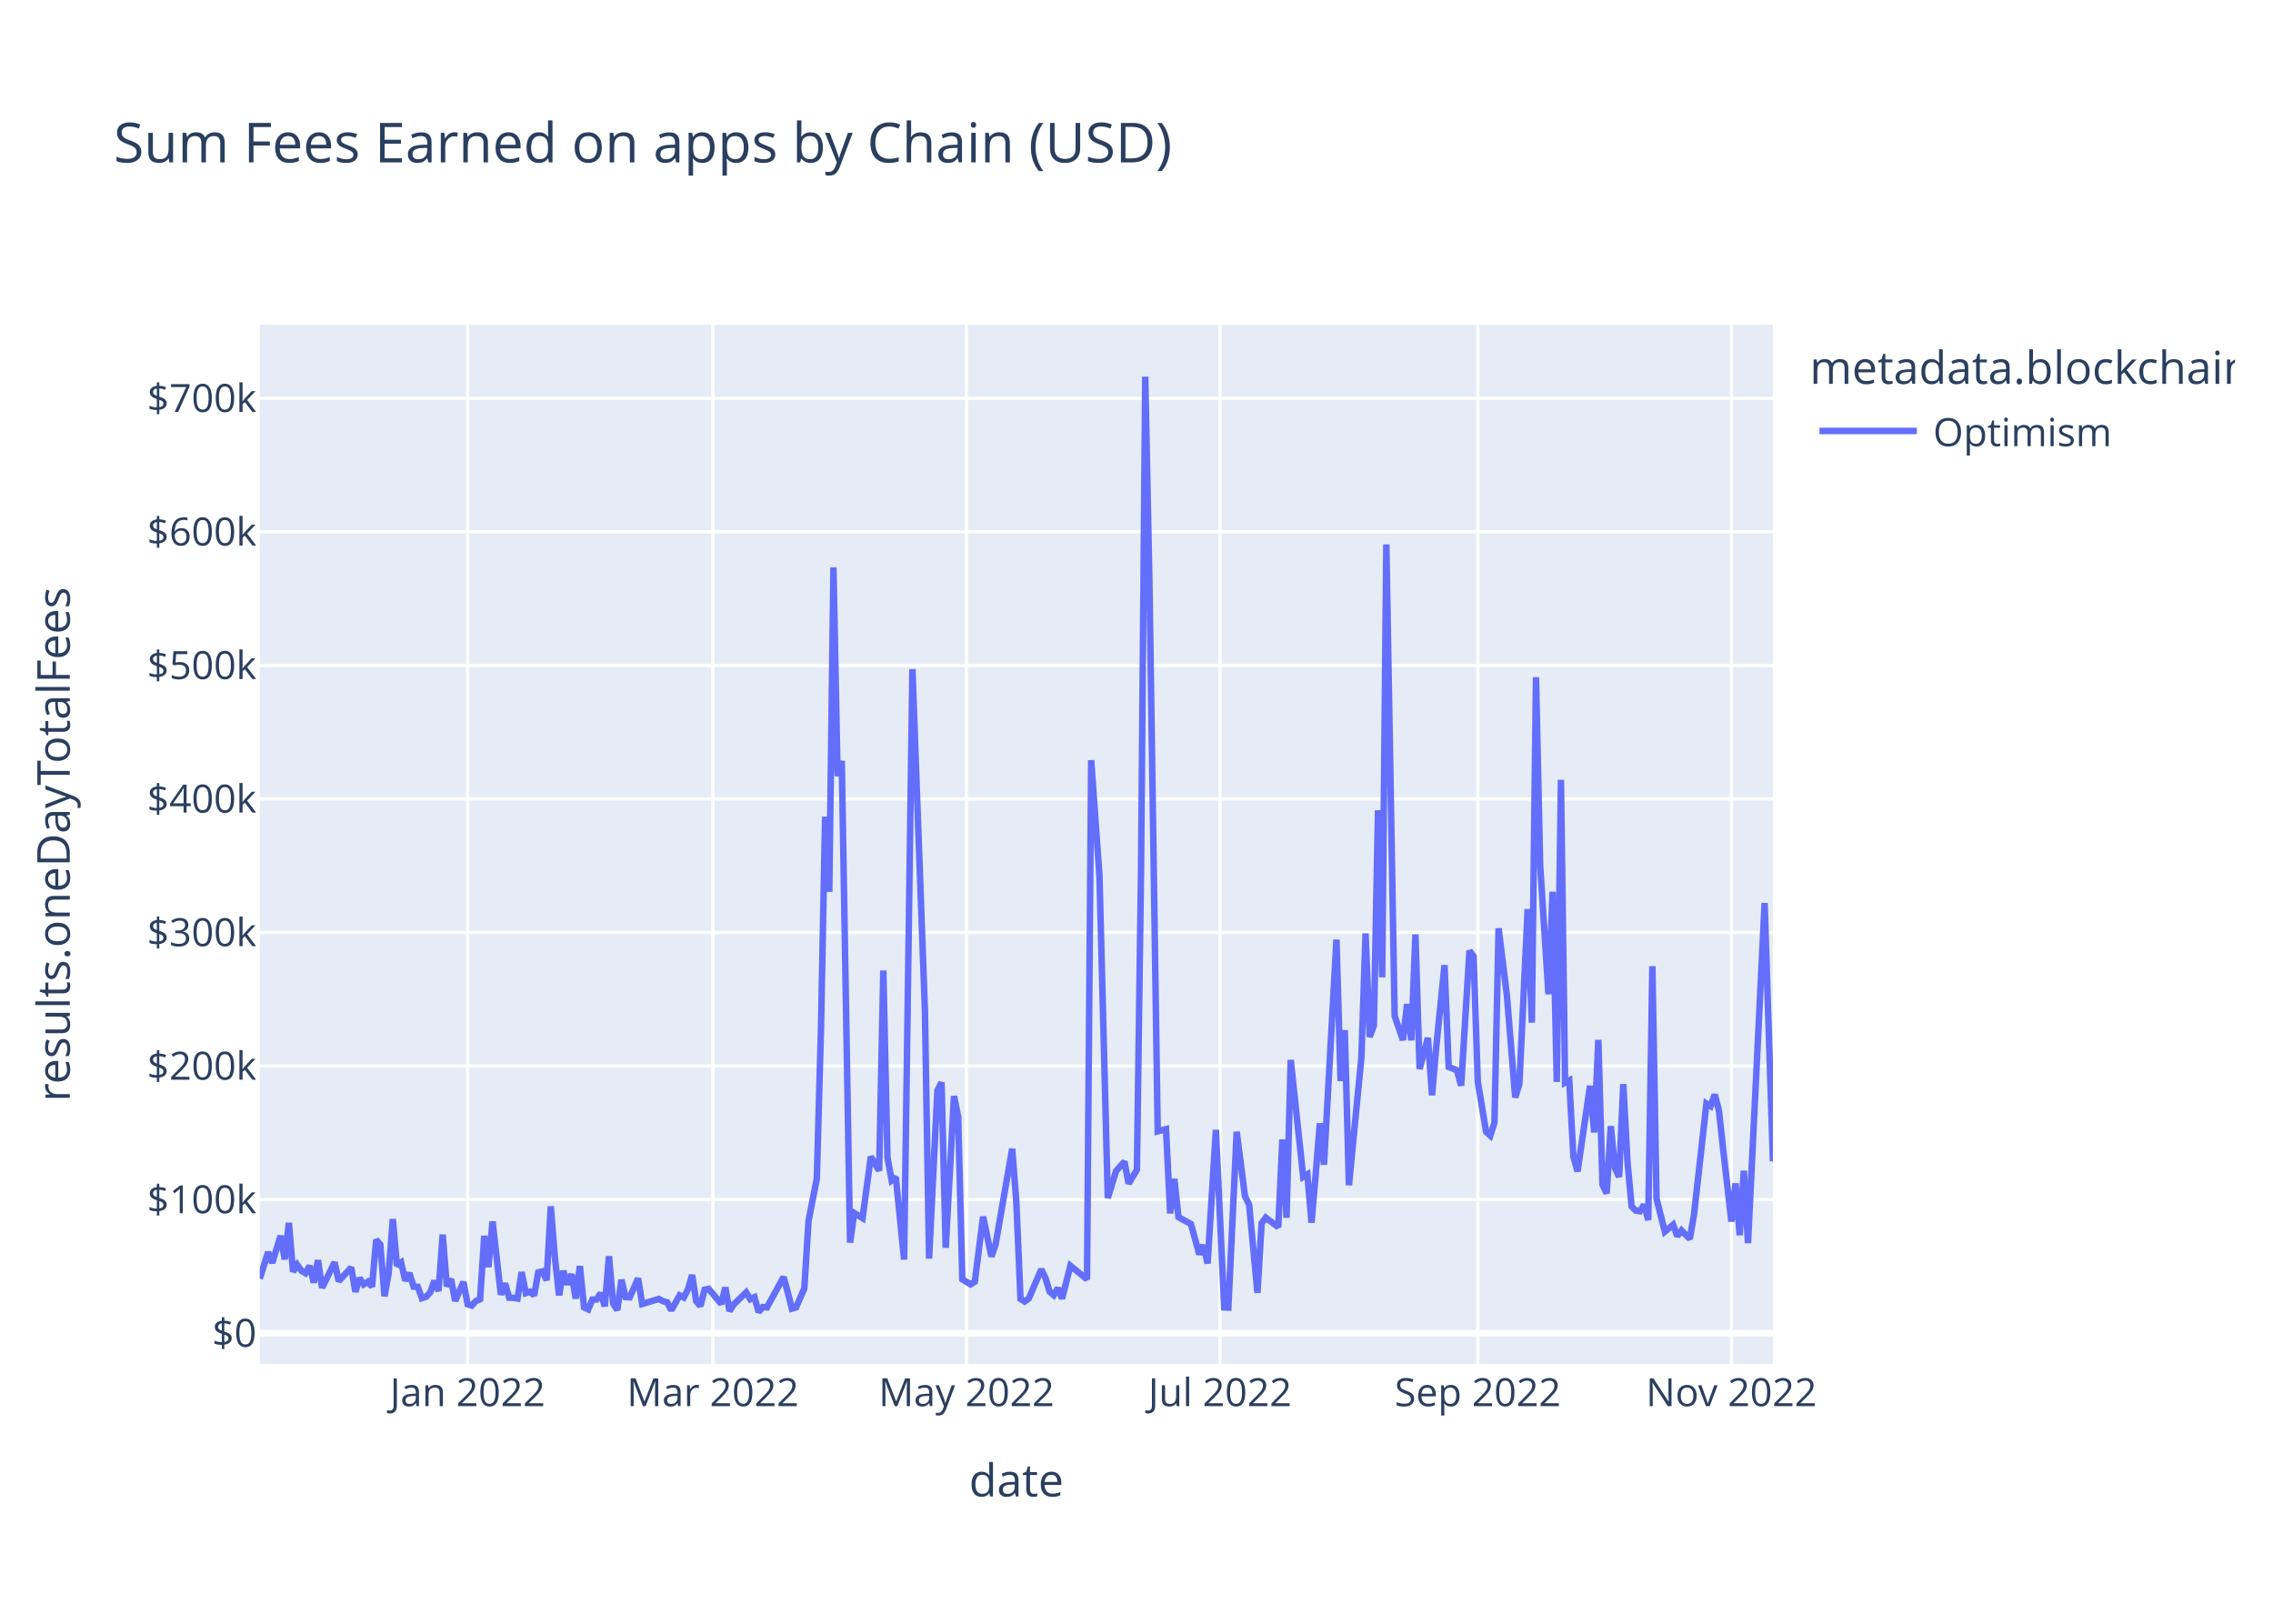
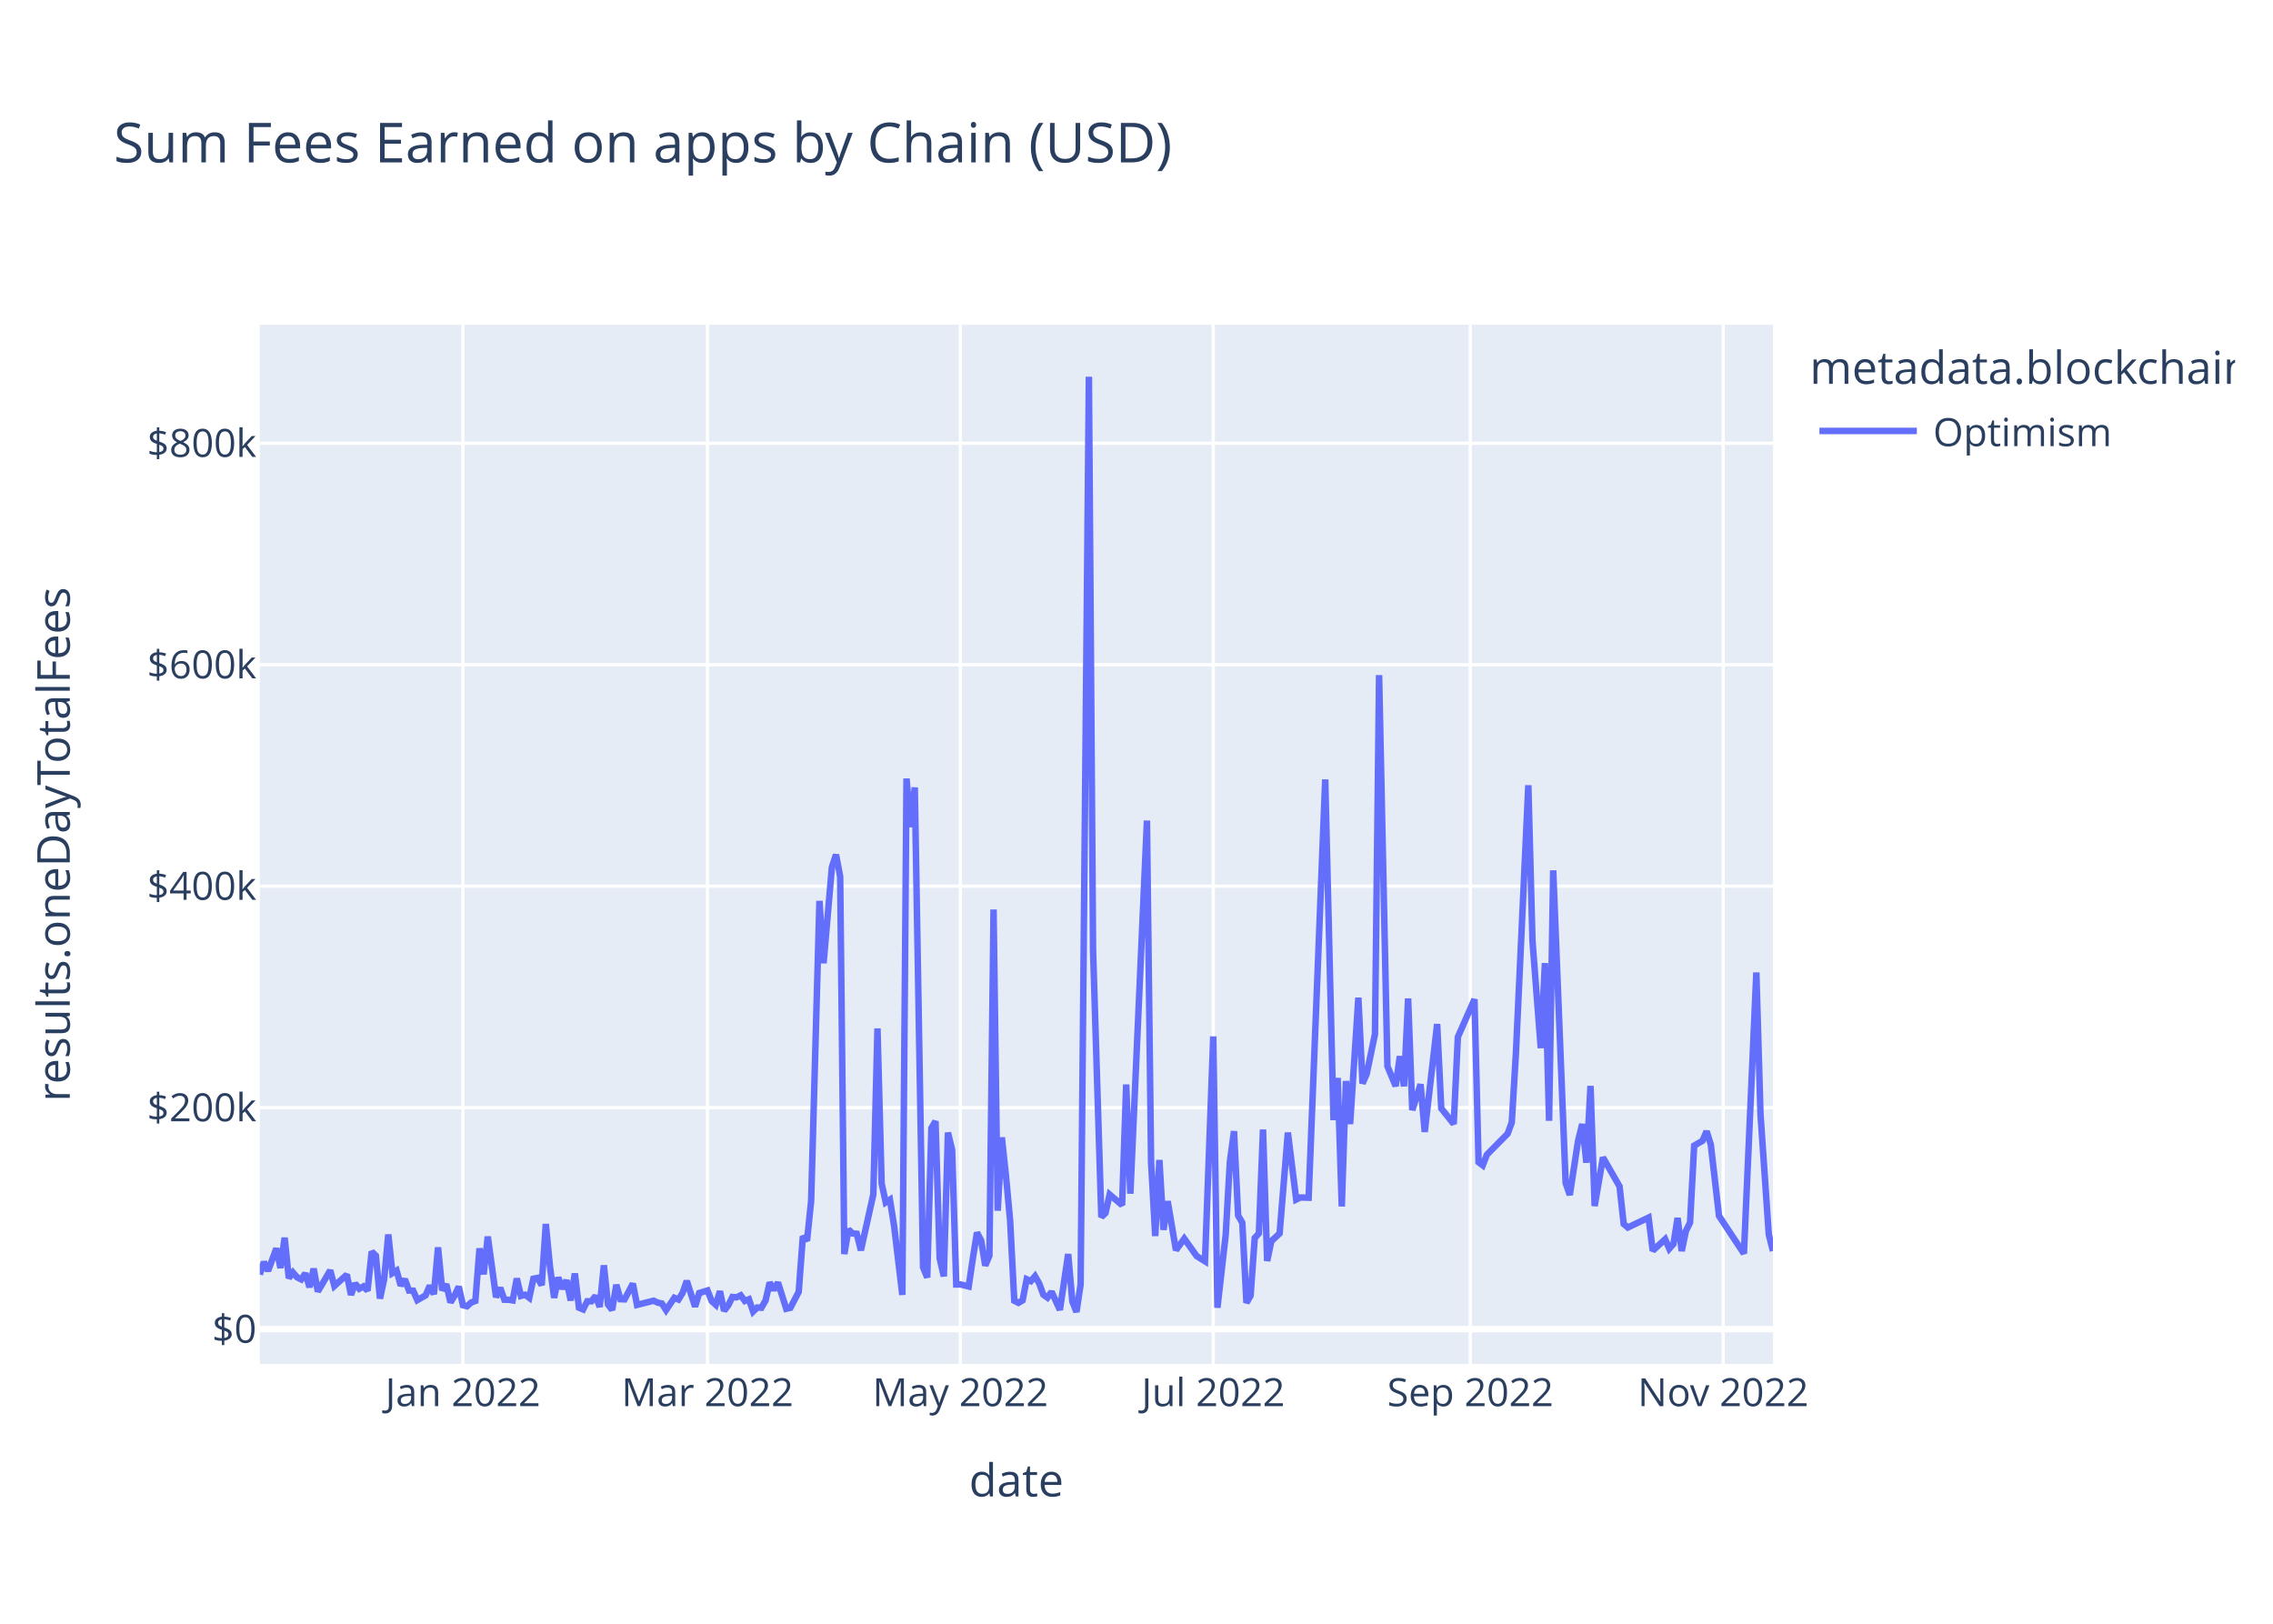
<svg xmlns="http://www.w3.org/2000/svg" class="main-svg" width="700" height="500" style="" viewBox="0 0 700 500">
  <rect x="0" y="0" width="700" height="500" style="fill: rgb(255, 255, 255); fill-opacity: 1;" />
-   <defs id="defs-146e56">
+   <defs id="defs-2a79c2">
    <g class="clips">
-       <clipPath id="clip146e56xyplot" class="plotclip">
+       <clipPath id="clip2a79c2xyplot" class="plotclip">
        <rect width="466" height="320" />
      </clipPath>
-       <clipPath class="axesclip" id="clip146e56x">
+       <clipPath class="axesclip" id="clip2a79c2x">
        <rect x="80" y="0" width="466" height="500" />
      </clipPath>
-       <clipPath class="axesclip" id="clip146e56y">
+       <clipPath class="axesclip" id="clip2a79c2y">
        <rect x="0" y="100" width="700" height="320" />
      </clipPath>
-       <clipPath class="axesclip" id="clip146e56xy">
+       <clipPath class="axesclip" id="clip2a79c2xy">
        <rect x="80" y="100" width="466" height="320" />
      </clipPath>
    </g>
    <g class="gradients" />
    <g class="patterns" />
  </defs>
  <g class="bglayer">
    <rect class="bg" x="80" y="100" width="466" height="320" style="fill: rgb(229, 236, 246); fill-opacity: 1; stroke-width: 0;" />
  </g>
  <g class="layer-below">
    <g class="imagelayer" />
    <g class="shapelayer" />
  </g>
  <g class="cartesianlayer">
    <g class="subplot xy">
      <g class="layer-subplot">
        <g class="shapelayer" />
        <g class="imagelayer" />
      </g>
      <g class="minor-gridlayer">
        <g class="x" />
        <g class="y" />
      </g>
      <g class="gridlayer">
        <g class="x">
-           <path class="xgrid crisp" transform="translate(144.01,0)" d="M0,100v320" style="stroke: rgb(255, 255, 255); stroke-opacity: 1; stroke-width: 1px;" />
-           <path class="xgrid crisp" transform="translate(219.54,0)" d="M0,100v320" style="stroke: rgb(255, 255, 255); stroke-opacity: 1; stroke-width: 1px;" />
-           <path class="xgrid crisp" transform="translate(297.64,0)" d="M0,100v320" style="stroke: rgb(255, 255, 255); stroke-opacity: 1; stroke-width: 1px;" />
-           <path class="xgrid crisp" transform="translate(375.73,0)" d="M0,100v320" style="stroke: rgb(255, 255, 255); stroke-opacity: 1; stroke-width: 1px;" />
-           <path class="xgrid crisp" transform="translate(455.1,0)" d="M0,100v320" style="stroke: rgb(255, 255, 255); stroke-opacity: 1; stroke-width: 1px;" />
-           <path class="xgrid crisp" transform="translate(533.2,0)" d="M0,100v320" style="stroke: rgb(255, 255, 255); stroke-opacity: 1; stroke-width: 1px;" />
+           <path class="xgrid crisp" transform="translate(142.56,0)" d="M0,100v320" style="stroke: rgb(255, 255, 255); stroke-opacity: 1; stroke-width: 1px;" />
+           <path class="xgrid crisp" transform="translate(217.88,0)" d="M0,100v320" style="stroke: rgb(255, 255, 255); stroke-opacity: 1; stroke-width: 1px;" />
+           <path class="xgrid crisp" transform="translate(295.76,0)" d="M0,100v320" style="stroke: rgb(255, 255, 255); stroke-opacity: 1; stroke-width: 1px;" />
+           <path class="xgrid crisp" transform="translate(373.64,0)" d="M0,100v320" style="stroke: rgb(255, 255, 255); stroke-opacity: 1; stroke-width: 1px;" />
+           <path class="xgrid crisp" transform="translate(452.8,0)" d="M0,100v320" style="stroke: rgb(255, 255, 255); stroke-opacity: 1; stroke-width: 1px;" />
+           <path class="xgrid crisp" transform="translate(530.68,0)" d="M0,100v320" style="stroke: rgb(255, 255, 255); stroke-opacity: 1; stroke-width: 1px;" />
        </g>
        <g class="y">
-           <path class="ygrid crisp" transform="translate(0,369.39)" d="M80,0h466" style="stroke: rgb(255, 255, 255); stroke-opacity: 1; stroke-width: 1px;" />
-           <path class="ygrid crisp" transform="translate(0,328.27)" d="M80,0h466" style="stroke: rgb(255, 255, 255); stroke-opacity: 1; stroke-width: 1px;" />
-           <path class="ygrid crisp" transform="translate(0,287.15)" d="M80,0h466" style="stroke: rgb(255, 255, 255); stroke-opacity: 1; stroke-width: 1px;" />
-           <path class="ygrid crisp" transform="translate(0,246.02)" d="M80,0h466" style="stroke: rgb(255, 255, 255); stroke-opacity: 1; stroke-width: 1px;" />
-           <path class="ygrid crisp" transform="translate(0,204.9)" d="M80,0h466" style="stroke: rgb(255, 255, 255); stroke-opacity: 1; stroke-width: 1px;" />
-           <path class="ygrid crisp" transform="translate(0,163.77)" d="M80,0h466" style="stroke: rgb(255, 255, 255); stroke-opacity: 1; stroke-width: 1px;" />
-           <path class="ygrid crisp" transform="translate(0,122.65)" d="M80,0h466" style="stroke: rgb(255, 255, 255); stroke-opacity: 1; stroke-width: 1px;" />
+           <path class="ygrid crisp" transform="translate(0,341.08)" d="M80,0h466" style="stroke: rgb(255, 255, 255); stroke-opacity: 1; stroke-width: 1px;" />
+           <path class="ygrid crisp" transform="translate(0,272.88)" d="M80,0h466" style="stroke: rgb(255, 255, 255); stroke-opacity: 1; stroke-width: 1px;" />
+           <path class="ygrid crisp" transform="translate(0,204.69)" d="M80,0h466" style="stroke: rgb(255, 255, 255); stroke-opacity: 1; stroke-width: 1px;" />
+           <path class="ygrid crisp" transform="translate(0,136.49)" d="M80,0h466" style="stroke: rgb(255, 255, 255); stroke-opacity: 1; stroke-width: 1px;" />
        </g>
      </g>
      <g class="zerolinelayer">
-         <path class="yzl zl crisp" transform="translate(0,410.52)" d="M80,0h466" style="stroke: rgb(255, 255, 255); stroke-opacity: 1; stroke-width: 2px;" />
+         <path class="yzl zl crisp" transform="translate(0,409.28)" d="M80,0h466" style="stroke: rgb(255, 255, 255); stroke-opacity: 1; stroke-width: 2px;" />
      </g>
      <path class="xlines-below" />
      <path class="ylines-below" />
      <g class="overlines-below" />
      <g class="xaxislayer-below" />
      <g class="yaxislayer-below" />
      <g class="overaxes-below" />
-       <g class="plot" transform="translate(80,100)" clip-path="url(#clip146e56xyplot)">
+       <g class="plot" transform="translate(80,100)" clip-path="url(#clip2a79c2xyplot)">
        <g class="scatterlayer mlayer">
-           <g class="trace scatter tracef9a2b3" style="stroke-miterlimit: 2; opacity: 1;">
+           <g class="trace scatter traceff1403" style="stroke-miterlimit: 2; opacity: 1;">
            <g class="fills" />
            <g class="errorbars" />
            <g class="lines">
-               <path class="js-line" d="M0,293.73L2.56,285.57L3.84,288.89L6.4,280.55L7.68,287.79L8.96,276.57L10.24,291.59L11.52,289.47L12.8,291.28L14.08,292.05L15.36,289.81L16.64,294.94L17.92,288.06L19.2,296.54L20.48,293.95L23.04,288.71L24.32,294.5L28.16,290.3L29.45,297.79L30.73,293.57L32.01,295.5L33.29,294.68L34.57,296.22L35.85,281.76L37.13,283.24L38.41,299.17L39.69,292L40.97,275.38L42.25,289.74L43.53,288.78L44.81,294.34L46.09,292.01L47.37,296.21L48.65,296.25L49.93,299.74L51.21,299.32L52.49,297.99L53.77,294.41L55.05,297.55L56.33,280.16L57.61,296.09L58.89,293.87L60.17,300.59L62.73,294.75L64.01,301.64L65.29,302.03L66.57,300.63L67.85,300.07L69.13,280.55L70.41,290.17L71.69,276.15L74.25,298.67L75.53,295.21L76.81,299.6L78.09,299.63L79.37,299.85L80.65,291.72L81.93,298.19L83.21,297.75L84.49,298.88L85.77,291.8L87.05,291.5L88.34,294.21L89.62,271.47L90.9,287.35L92.18,298.89L93.46,291.34L94.74,295.52L96.02,292.37L97.3,299.87L98.58,289.85L99.86,302.57L101.14,303.2L102.42,300.18L103.7,300.17L104.98,298.19L106.26,302.26L107.54,286.83L108.82,301.4L110.1,303.4L111.38,294.08L112.66,299.4L113.94,299.47L116.5,293.64L117.78,301.53L122.9,299.98L124.18,300.69L125.46,301.02L126.74,303.46L129.3,298.9L130.58,299.54L131.86,297.05L133.14,292.61L134.42,300.73L135.7,302.15L136.98,297.13L138.26,296.89L142.1,301.5L143.38,296.46L144.66,303.71L145.95,301.69L149.79,297.97L151.07,300.07L152.35,299.45L153.63,304L154.91,302.49L156.19,302.58L161.31,293.23L162.59,297.93L163.87,302.96L165.15,302.59L167.71,296.71L168.99,276.04L171.55,262.91L172.83,216.76L174.11,151.5L175.39,174.63L176.67,74.71L177.95,138.96L179.23,134.31L181.79,282.64L183.07,273.52L185.63,275.1L188.19,256.17L190.75,260.49L192.03,198.85L193.31,256.41L194.59,263.46L195.87,262.45L198.43,287.85L200.99,106.04L204.84,211.1L206.12,287.55L208.68,235.86L209.96,233.32L211.24,284.24L213.8,237.53L215.08,243.92L216.36,293.93L218.92,295.5L220.2,294.68L222.76,274.66L225.32,286.93L226.6,283.22L231.72,253.74L233,270.18L234.28,299.97L235.56,300.75L236.84,299.84L240.68,290.88L241.96,293.52L243.24,297.73L244.52,298.82L245.8,296.65L247.08,299.88L249.64,289.76L254.76,293.93L256.04,134.09L258.6,169.82L261.16,268.91L263.73,260.54L266.29,257.7L267.57,264.47L270.13,260.21L271.41,166.91L272.69,16L273.97,78.81L276.53,248.39L279.09,247.71L280.37,273.64L281.65,263.03L282.93,274.81L286.77,276.92L289.33,286.24L290.61,283.41L291.89,289.06L294.45,247.93L297.01,302.59L298.29,302.64L300.85,248.49L303.41,268.36L304.69,270.99L307.25,298.11L308.53,276.67L309.81,274.96L313.65,277.87L314.93,250.88L316.21,274.99L317.49,226.4L321.34,262.39L322.62,261.63L323.9,276.5L325.18,261.71L326.46,245.92L327.74,258.65L331.58,189.34L332.86,232.88L334.14,217.24L335.42,264.96L339.26,225.64L340.54,187.43L341.82,219.3L343.1,215.79L344.38,149.51L345.66,200.94L346.94,67.64L349.5,212.87L352.06,220.27L353.34,209.18L354.62,220.35L355.9,187.73L357.18,229.17L359.74,219.6L361.02,237.27L362.3,222.52L364.86,197.21L366.14,228.55L368.7,229.59L369.98,234.32L372.54,192.77L373.82,194.49L375.1,233.04L377.66,248.52L378.95,249.69L380.23,245.74L381.51,185.85L384.07,206.55L386.63,237.95L387.91,233.79L390.47,179.94L391.75,214.9L393.03,108.53L394.31,166.43L396.87,206.15L398.15,174.59L399.43,233.16L400.71,140.14L401.99,233.37L403.27,232.7L404.55,256.2L405.83,260.7L409.67,234.36L410.95,248.71L412.23,220.21L413.51,264.8L414.79,267.48L416.07,246.78L417.35,259.68L418.63,262.39L419.91,233.83L421.19,257.5L422.47,271.46L423.75,272.77L425.03,272.98L426.31,270.99L427.59,275.7L428.87,197.53L430.15,269.11L432.71,279.25L435.27,277.13L436.55,280.65L437.84,278.9L440.4,281.51L441.68,274.09L445.52,239.82L446.8,240.6L448.08,237.04L449.36,241.9L450.64,253.65L453.2,276.15L454.48,264.41L455.76,280.35L457.04,260.51L458.32,282.8L463.44,178.07L466,257.61" style="vector-effect: non-scaling-stroke; fill: none; stroke: rgb(99, 110, 250); stroke-opacity: 1; stroke-width: 2px; opacity: 1;" />
+               <path class="js-line" d="M0,292.45L1.28,288.59L2.55,291.34L5.11,284.43L6.38,290.43L7.66,281.13L8.94,293.58L10.21,291.83L11.49,293.32L12.77,293.96L14.04,292.11L15.32,296.36L16.6,290.66L17.87,297.69L19.15,295.54L21.7,291.19L22.98,295.99L26.81,292.51L28.09,298.72L29.36,295.22L30.64,296.83L31.92,296.14L33.19,297.42L34.47,285.43L35.75,286.66L37.02,299.87L38.3,293.92L39.58,280.14L40.85,292.04L42.13,291.25L43.41,295.86L44.68,293.93L45.96,297.41L47.24,297.44L48.52,300.34L51.07,298.89L52.35,295.92L53.62,298.52L54.9,284.11L56.18,297.31L57.45,295.47L58.73,301.05L60.01,298.94L61.28,296.2L62.56,301.91L63.84,302.23L65.11,301.08L66.39,300.61L67.67,284.42L68.94,292.4L70.22,280.78L72.77,299.45L74.05,296.58L75.33,300.22L76.6,300.24L77.88,300.43L79.16,293.69L80.43,299.05L81.71,298.69L82.99,299.63L84.26,293.76L85.54,293.51L86.82,295.75L88.09,276.9L89.37,290.07L90.65,299.64L91.92,293.38L93.2,296.84L94.48,294.23L95.75,300.45L97.03,292.14L98.31,302.68L99.58,303.21L100.86,300.7L102.14,300.7L103.41,299.05L104.69,302.43L105.97,289.63L107.24,301.72L108.52,303.37L109.8,295.64L111.07,300.06L112.35,300.11L114.9,295.28L116.18,301.82L121.29,300.53L122.56,301.12L123.84,301.4L125.12,303.42L127.67,299.64L128.95,300.17L130.22,298.11L131.5,294.43L134.05,302.33L135.33,298.17L137.88,297.38L139.16,300.62L140.44,301.79L141.72,297.62L142.99,303.63L144.27,301.96L145.55,299.38L146.82,299.49L148.1,298.87L149.38,300.61L150.65,300.1L151.93,303.87L153.21,302.62L154.48,302.69L155.76,300.47L157.04,294.93L158.31,297.22L159.59,294.94L162.14,303.01L163.42,302.7L165.97,297.82L167.25,280.69L168.53,282.05L169.8,269.8L172.36,177.42L173.63,196.61L176.19,167.03L177.46,163.17L178.74,169.92L180.02,286.16L181.29,278.6L182.57,279.82L183.85,279.91L185.12,285L188.95,267.8L190.23,216.69L191.51,264.42L192.78,270.26L194.06,269.42L195.34,277.4L197.89,298.74L199.17,139.73L200.44,154.68L201.72,142.47L204.27,290.23L205.55,293.39L206.83,247.38L208.1,245.26L209.38,287.48L210.66,293.03L211.93,248.76L213.21,254.05L214.49,295.52L215.76,295.51L218.32,296.14L219.59,287.59L220.87,279.54L222.15,281.96L223.42,289.72L224.7,286.64L225.98,180.07L227.25,272.82L228.53,250.24L229.81,262.2L231.08,275.83L232.36,300.53L233.64,301.18L234.92,300.42L236.19,293.91L237.47,294.5L238.75,292.99L240.02,295.18L241.3,298.67L242.58,299.58L243.85,297.78L246.41,303.35L248.96,286.17L250.24,300.76L251.51,304L252.79,295.52L255.34,16L256.62,192.62L259.17,274.77L260.45,273.54L261.73,267.84L265.56,271.09L266.83,233.95L268.11,267.57L273.22,152.69L274.49,257.76L275.77,280.62L277.05,257.2L278.32,278.7L279.6,269.9L282.15,284.96L284.71,281.42L288.54,286.79L291.09,288.38L293.64,219.15L294.92,302.7L297.47,280.24L298.75,257.84L300.03,248.32L301.3,274.32L302.58,276.5L303.86,301.18L305.13,298.99L306.41,281.21L307.69,279.8L308.96,247.82L310.24,288.29L311.52,282.2L314.07,279.82L316.62,248.76L319.18,269.37L320.45,268.74L323.01,268.81L328.12,140.01L330.67,244.9L331.95,231.94L333.22,271.5L334.5,232.88L335.78,246.13L338.33,207.22L339.61,233.64L340.88,230.74L343.44,218.42L344.71,107.89L347.27,228.32L349.82,234.44L351.1,225.25L352.37,234.51L353.65,207.46L354.93,241.83L357.48,233.89L358.76,248.55L362.59,215.33L363.86,241.31L367.69,246.1L368.97,219.33L374.08,207.71L375.35,257.87L376.63,258.84L377.91,255.56L384.29,249.11L385.57,245.66L386.84,224.45L390.67,141.8L391.95,189.8L394.5,222.74L395.78,196.57L397.06,245.13L398.33,168.01L402.16,264.24L403.44,267.97L405.99,251.3L407.27,246.13L408.55,258.03L409.82,234.39L411.1,271.37L413.65,256.42L418.76,265.32L420.04,276.89L421.32,277.98L427.7,274.94L428.98,285.13L432.81,281.59L434.08,284.51L435.36,283.06L436.64,275.05L437.91,285.23L439.19,279.07L440.47,276.5L441.74,252.77L444.3,251.3L445.57,248.35L446.85,252.38L449.4,274.44L457.06,286.02L460.89,199.45L462.17,243.14L464.72,280.14L466,285.22" style="vector-effect: non-scaling-stroke; fill: none; stroke: rgb(99, 110, 250); stroke-opacity: 1; stroke-width: 2px; opacity: 1;" />
            </g>
            <g class="points" />
            <g class="text" />
          </g>
        </g>
      </g>
      <g class="overplot" />
      <path class="xlines-above crisp" d="M0,0" style="fill: none;" />
      <path class="ylines-above crisp" d="M0,0" style="fill: none;" />
      <g class="overlines-above" />
      <g class="xaxislayer-above">
        <g class="xtick">
-           <text text-anchor="middle" x="0" y="433" transform="translate(144.01,0)" style="font-family: 'Open Sans', verdana, arial, sans-serif; font-size: 12px; fill: rgb(42, 63, 95); fill-opacity: 1; white-space: pre; opacity: 1;">Jan 2022</text>
+           <text text-anchor="middle" x="0" y="433" transform="translate(142.56,0)" style="font-family: 'Open Sans', verdana, arial, sans-serif; font-size: 12px; fill: rgb(42, 63, 95); fill-opacity: 1; white-space: pre; opacity: 1;">Jan 2022</text>
        </g>
        <g class="xtick">
-           <text text-anchor="middle" x="0" y="433" style="font-family: 'Open Sans', verdana, arial, sans-serif; font-size: 12px; fill: rgb(42, 63, 95); fill-opacity: 1; white-space: pre; opacity: 1;" transform="translate(219.54,0)">Mar 2022</text>
+           <text text-anchor="middle" x="0" y="433" style="font-family: 'Open Sans', verdana, arial, sans-serif; font-size: 12px; fill: rgb(42, 63, 95); fill-opacity: 1; white-space: pre; opacity: 1;" transform="translate(217.88,0)">Mar 2022</text>
        </g>
        <g class="xtick">
-           <text text-anchor="middle" x="0" y="433" style="font-family: 'Open Sans', verdana, arial, sans-serif; font-size: 12px; fill: rgb(42, 63, 95); fill-opacity: 1; white-space: pre; opacity: 1;" transform="translate(297.64,0)">May 2022</text>
+           <text text-anchor="middle" x="0" y="433" style="font-family: 'Open Sans', verdana, arial, sans-serif; font-size: 12px; fill: rgb(42, 63, 95); fill-opacity: 1; white-space: pre; opacity: 1;" transform="translate(295.76,0)">May 2022</text>
        </g>
        <g class="xtick">
-           <text text-anchor="middle" x="0" y="433" style="font-family: 'Open Sans', verdana, arial, sans-serif; font-size: 12px; fill: rgb(42, 63, 95); fill-opacity: 1; white-space: pre; opacity: 1;" transform="translate(375.73,0)">Jul 2022</text>
+           <text text-anchor="middle" x="0" y="433" style="font-family: 'Open Sans', verdana, arial, sans-serif; font-size: 12px; fill: rgb(42, 63, 95); fill-opacity: 1; white-space: pre; opacity: 1;" transform="translate(373.64,0)">Jul 2022</text>
        </g>
        <g class="xtick">
-           <text text-anchor="middle" x="0" y="433" style="font-family: 'Open Sans', verdana, arial, sans-serif; font-size: 12px; fill: rgb(42, 63, 95); fill-opacity: 1; white-space: pre; opacity: 1;" transform="translate(455.1,0)">Sep 2022</text>
+           <text text-anchor="middle" x="0" y="433" style="font-family: 'Open Sans', verdana, arial, sans-serif; font-size: 12px; fill: rgb(42, 63, 95); fill-opacity: 1; white-space: pre; opacity: 1;" transform="translate(452.8,0)">Sep 2022</text>
        </g>
        <g class="xtick">
-           <text text-anchor="middle" x="0" y="433" style="font-family: 'Open Sans', verdana, arial, sans-serif; font-size: 12px; fill: rgb(42, 63, 95); fill-opacity: 1; white-space: pre; opacity: 1;" transform="translate(533.2,0)">Nov 2022</text>
+           <text text-anchor="middle" x="0" y="433" style="font-family: 'Open Sans', verdana, arial, sans-serif; font-size: 12px; fill: rgb(42, 63, 95); fill-opacity: 1; white-space: pre; opacity: 1;" transform="translate(530.68,0)">Nov 2022</text>
        </g>
      </g>
      <g class="yaxislayer-above">
        <g class="ytick">
-           <text text-anchor="end" x="79" y="4.2" transform="translate(0,410.52)" style="font-family: 'Open Sans', verdana, arial, sans-serif; font-size: 12px; fill: rgb(42, 63, 95); fill-opacity: 1; white-space: pre; opacity: 1;">$0</text>
+           <text text-anchor="end" x="79" y="4.2" transform="translate(0,409.28)" style="font-family: 'Open Sans', verdana, arial, sans-serif; font-size: 12px; fill: rgb(42, 63, 95); fill-opacity: 1; white-space: pre; opacity: 1;">$0</text>
        </g>
        <g class="ytick">
-           <text text-anchor="end" x="79" y="4.2" style="font-family: 'Open Sans', verdana, arial, sans-serif; font-size: 12px; fill: rgb(42, 63, 95); fill-opacity: 1; white-space: pre; opacity: 1;" transform="translate(0,369.39)">$100k</text>
+           <text text-anchor="end" x="79" y="4.2" style="font-family: 'Open Sans', verdana, arial, sans-serif; font-size: 12px; fill: rgb(42, 63, 95); fill-opacity: 1; white-space: pre; opacity: 1;" transform="translate(0,341.08)">$200k</text>
        </g>
        <g class="ytick">
-           <text text-anchor="end" x="79" y="4.2" style="font-family: 'Open Sans', verdana, arial, sans-serif; font-size: 12px; fill: rgb(42, 63, 95); fill-opacity: 1; white-space: pre; opacity: 1;" transform="translate(0,328.27)">$200k</text>
+           <text text-anchor="end" x="79" y="4.2" style="font-family: 'Open Sans', verdana, arial, sans-serif; font-size: 12px; fill: rgb(42, 63, 95); fill-opacity: 1; white-space: pre; opacity: 1;" transform="translate(0,272.88)">$400k</text>
        </g>
        <g class="ytick">
-           <text text-anchor="end" x="79" y="4.2" style="font-family: 'Open Sans', verdana, arial, sans-serif; font-size: 12px; fill: rgb(42, 63, 95); fill-opacity: 1; white-space: pre; opacity: 1;" transform="translate(0,287.15)">$300k</text>
+           <text text-anchor="end" x="79" y="4.2" style="font-family: 'Open Sans', verdana, arial, sans-serif; font-size: 12px; fill: rgb(42, 63, 95); fill-opacity: 1; white-space: pre; opacity: 1;" transform="translate(0,204.69)">$600k</text>
        </g>
        <g class="ytick">
-           <text text-anchor="end" x="79" y="4.2" style="font-family: 'Open Sans', verdana, arial, sans-serif; font-size: 12px; fill: rgb(42, 63, 95); fill-opacity: 1; white-space: pre; opacity: 1;" transform="translate(0,246.02)">$400k</text>
-         </g>
-         <g class="ytick">
-           <text text-anchor="end" x="79" y="4.2" style="font-family: 'Open Sans', verdana, arial, sans-serif; font-size: 12px; fill: rgb(42, 63, 95); fill-opacity: 1; white-space: pre; opacity: 1;" transform="translate(0,204.9)">$500k</text>
-         </g>
-         <g class="ytick">
-           <text text-anchor="end" x="79" y="4.2" style="font-family: 'Open Sans', verdana, arial, sans-serif; font-size: 12px; fill: rgb(42, 63, 95); fill-opacity: 1; white-space: pre; opacity: 1;" transform="translate(0,163.77)">$600k</text>
-         </g>
-         <g class="ytick">
-           <text text-anchor="end" x="79" y="4.2" style="font-family: 'Open Sans', verdana, arial, sans-serif; font-size: 12px; fill: rgb(42, 63, 95); fill-opacity: 1; white-space: pre; opacity: 1;" transform="translate(0,122.65)">$700k</text>
+           <text text-anchor="end" x="79" y="4.2" style="font-family: 'Open Sans', verdana, arial, sans-serif; font-size: 12px; fill: rgb(42, 63, 95); fill-opacity: 1; white-space: pre; opacity: 1;" transform="translate(0,136.49)">$800k</text>
        </g>
      </g>
      <g class="overaxes-above" />
    </g>
  </g>
  <g class="polarlayer" />
  <g class="smithlayer" />
  <g class="ternarylayer" />
  <g class="geolayer" />
  <g class="funnelarealayer" />
  <g class="pielayer" />
  <g class="iciclelayer" />
  <g class="treemaplayer" />
  <g class="sunburstlayer" />
  <g class="glimages" />
-   <defs id="topdefs-146e56">
+   <defs id="topdefs-2a79c2">
    <g class="clips" />
-     <clipPath id="legend146e56">
+     <clipPath id="legend2a79c2">
      <rect width="133" height="48" x="0" y="0" />
    </clipPath>
  </defs>
  <g class="layer-above">
    <g class="imagelayer" />
    <g class="shapelayer" />
  </g>
  <g class="infolayer">
    <g class="legend" pointer-events="all" transform="translate(555.32,100)">
      <rect class="bg" shape-rendering="crispEdges" style="stroke: rgb(68, 68, 68); stroke-opacity: 1; fill: rgb(255, 255, 255); fill-opacity: 1; stroke-width: 0px;" width="133" height="48" x="0" y="0" />
-       <g class="scrollbox" transform="" clip-path="url(#legend146e56)">
+       <g class="scrollbox" transform="" clip-path="url(#legend2a79c2)">
        <text class="legendtitletext" text-anchor="start" x="2" y="18.2" style="font-family: 'Open Sans', verdana, arial, sans-serif; font-size: 14px; fill: rgb(42, 63, 95); fill-opacity: 1; white-space: pre;">metadata.blockchain</text>
        <g class="groups" transform="">
          <g class="traces" transform="translate(0,32.7)" style="opacity: 1;">
            <text class="legendtext" text-anchor="start" x="40" y="4.68" style="font-family: 'Open Sans', verdana, arial, sans-serif; font-size: 12px; fill: rgb(42, 63, 95); fill-opacity: 1; white-space: pre;">Optimism</text>
            <g class="layers" style="opacity: 1;">
              <g class="legendfill" />
              <g class="legendlines">
                <path class="js-line" d="M5,0h30" style="fill: none; stroke: rgb(99, 110, 250); stroke-opacity: 1; stroke-width: 2px;" />
              </g>
              <g class="legendsymbols">
                <g class="legendpoints" />
              </g>
            </g>
            <rect class="legendtoggle" x="0" y="-9.5" width="90.672" height="19" style="fill: rgb(0, 0, 0); fill-opacity: 0;" />
          </g>
        </g>
      </g>
      <rect class="scrollbar" rx="20" ry="3" width="0" height="0" style="fill: rgb(128, 139, 164); fill-opacity: 1;" x="0" y="0" />
    </g>
    <g class="g-gtitle">
      <text class="gtitle" x="35" y="50" text-anchor="start" dy="0em" style="font-family: 'Open Sans', verdana, arial, sans-serif; font-size: 17px; fill: rgb(42, 63, 95); opacity: 1; font-weight: normal; white-space: pre;">Sum Fees Earned on apps by Chain (USD)</text>
    </g>
    <g class="g-xtitle">
      <text class="xtitle" x="313" y="460.8" text-anchor="middle" style="font-family: 'Open Sans', verdana, arial, sans-serif; font-size: 14px; fill: rgb(42, 63, 95); opacity: 1; font-weight: normal; white-space: pre;">date</text>
    </g>
    <g class="g-ytitle">
      <text class="ytitle" transform="rotate(-90,21.49688,260)" x="21.497" y="260" text-anchor="middle" style="font-family: 'Open Sans', verdana, arial, sans-serif; font-size: 14px; fill: rgb(42, 63, 95); opacity: 1; font-weight: normal; white-space: pre;">results.oneDayTotalFees</text>
    </g>
  </g>
</svg>
